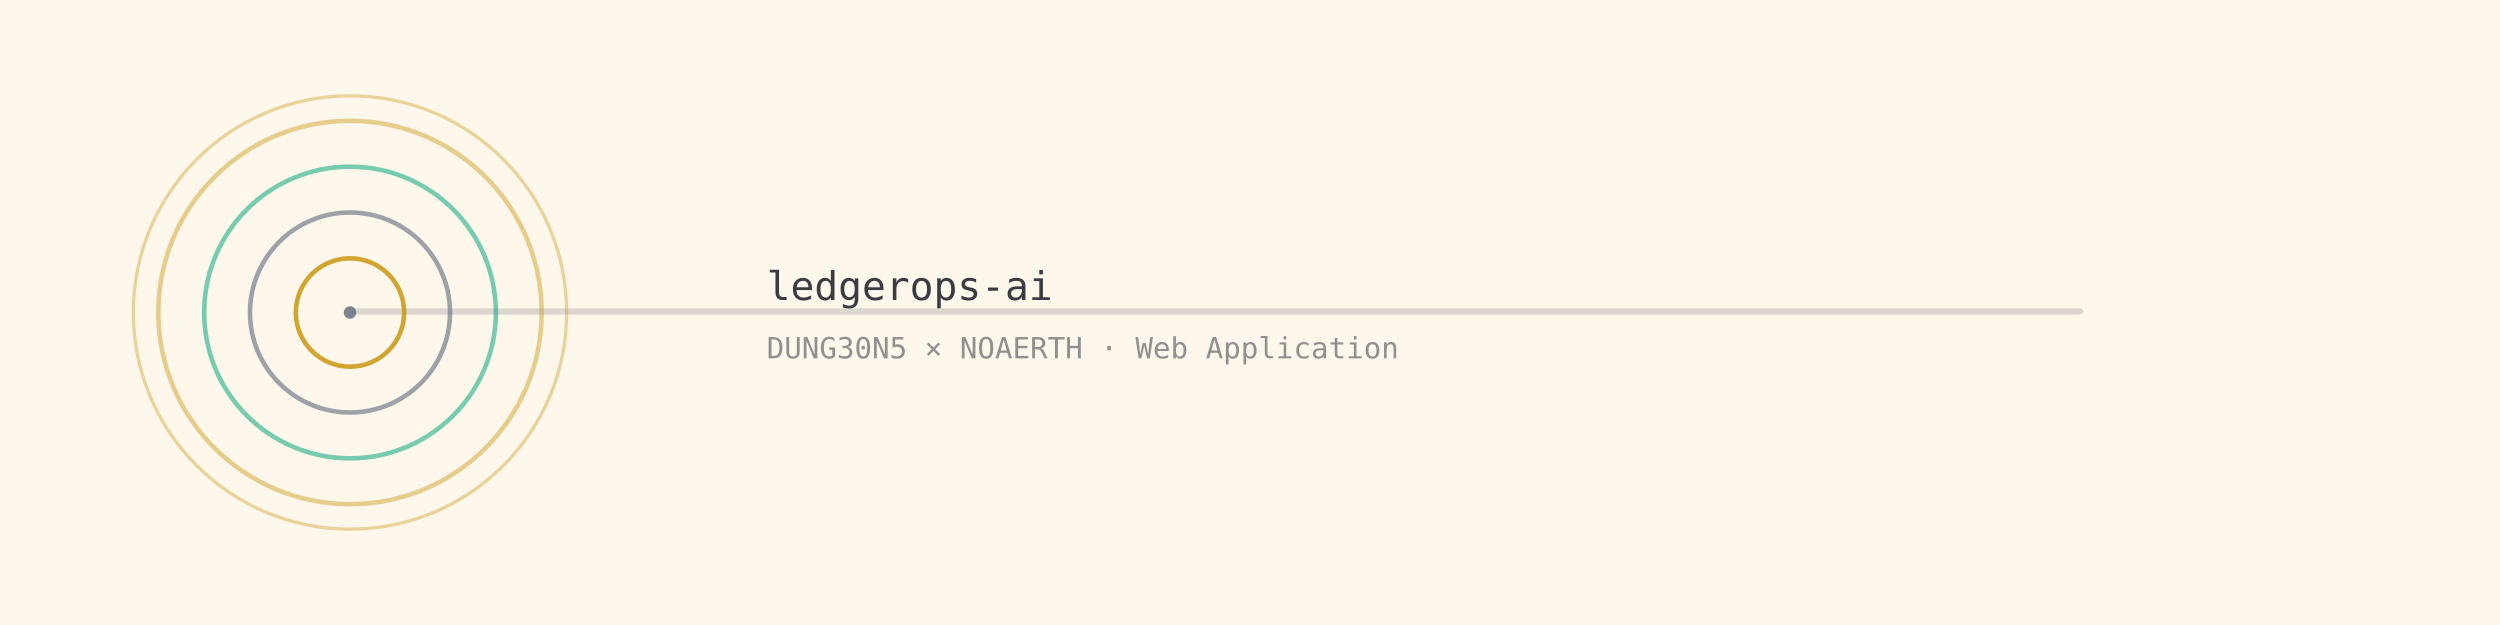
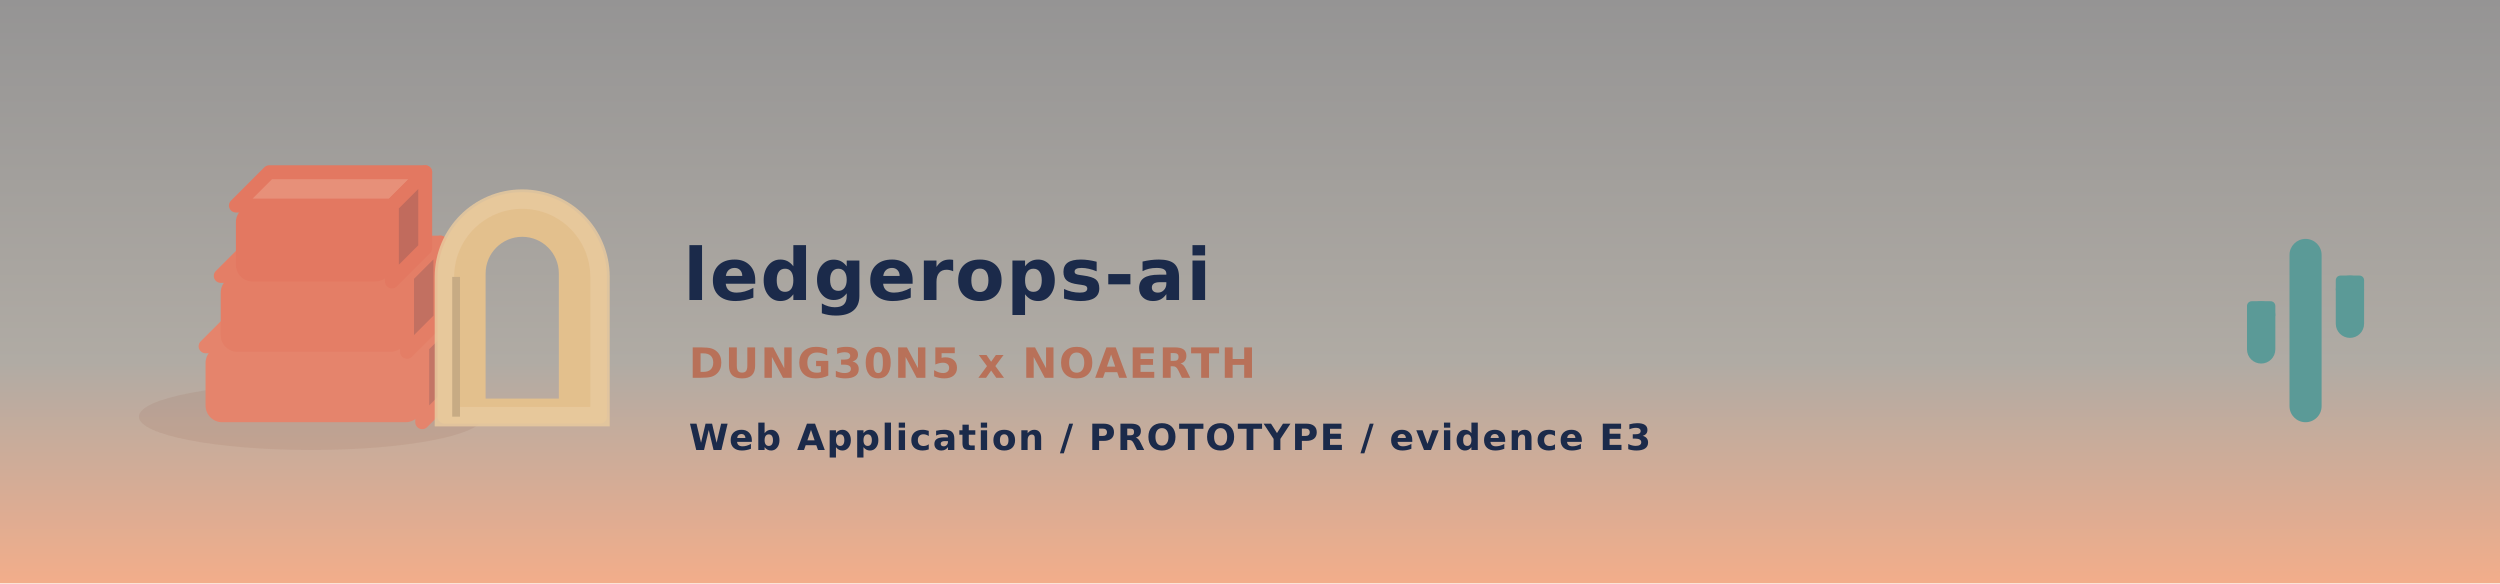
- <svg xmlns="http://www.w3.org/2000/svg" viewBox="0 0 1200 300" width="1200" height="300" role="img" aria-label="ledgerops-ai identity object">
-   <rect width="1200" height="300" fill="#fef8ec" />
-   <defs>
-     <linearGradient id="gft" x1="0" y1="0" x2="1" y2="1">
-       <stop offset="0%" stop-color="#c78f02" />
-       <stop offset="100%" stop-color="#6e7788" />
-     </linearGradient>
-   </defs>
-   <rect x="168.00" y="148.00" width="832.00" height="3.00" rx="2.00" fill="rgba(37,40,49,0.160)" opacity="1.00" />
-   <circle cx="168.00" cy="150.00" r="26.00" fill="none" stroke="rgba(199,143,2,0.800)" stroke-width="2.20" opacity="1.00" />
-   <circle cx="168.00" cy="150.00" r="48.00" fill="none" stroke="rgba(110,119,136,0.670)" stroke-width="2.20" opacity="1.00" />
-   <circle cx="168.00" cy="150.00" r="70.00" fill="none" stroke="rgba(5,167,125,0.540)" stroke-width="2.20" opacity="1.00" />
-   <circle cx="168.00" cy="150.00" r="92.00" fill="none" stroke="rgba(199,143,2,0.410)" stroke-width="2.20" opacity="1.00" />
+ <svg xmlns="http://www.w3.org/2000/svg" width="900" height="210" viewBox="0 0 900 210" role="img" aria-label="ledgerops-ai - identity object">
+   <linearGradient id="skyf" x1="0" y1="0" x2="0" y2="1">
+     <stop offset="0" stop-color="#959494" />
+     <stop offset="0.62" stop-color="#b0aba4" />
+     <stop offset="1" stop-color="#f3ad8a" />
+   </linearGradient>
+   <rect width="900" height="210" fill="url(#skyf)" />
+   <rect x="0" y="352" width="900" height="-142" fill="#e9cda3" />
+   <rect x="0" y="352" width="900" height="3" fill="#ebd1a9" />
+   <ellipse cx="112" cy="150" rx="62" ry="12" fill="rgba(138,90,68,0.11)" />
  <g>
-     <circle cx="168.00" cy="150.00" r="104.00" fill="none" stroke="rgba(199,143,2,0.350)" stroke-width="1.60" opacity="1.00" />
-     <animate attributeName="opacity" values="0.25;1.0;0.25" dur="16.2s" begin="0s" repeatCount="indefinite" />
+     <path d="M74,124.67 L152,124.67 L164,112.67 L86,112.67 Z" fill="#e99a82" stroke="#e5846c" stroke-width="5" stroke-linejoin="round" />
+     <path d="M152,124.67 L164,112.67 L164,140 L152,152 Z" fill="#c37566" stroke="#e5846c" stroke-width="5" stroke-linejoin="round" />
+     <rect x="74" y="124.67" width="78" height="27.33" rx="6" fill="#e5846c" />
+     <path d="M79.46,99.33 L146.54,99.33 L158.54,87.33 L91.46,87.33 Z" fill="#e8957d" stroke="#e47e66" stroke-width="5" stroke-linejoin="round" />
+     <path d="M146.54,99.33 L158.54,87.33 L158.54,114.67 L146.54,126.67 Z" fill="#c27061" stroke="#e47e66" stroke-width="5" stroke-linejoin="round" />
+     <rect x="79.46" y="99.33" width="67.08" height="27.33" rx="6" fill="#e47e66" />
+     <path d="M84.92,74 L141.08,74 L153.08,62 L96.92,62 Z" fill="#e79079" stroke="#e37861" stroke-width="5" stroke-linejoin="round" />
+     <path d="M141.08,74 L153.08,62 L153.08,89.33 L141.08,101.33 Z" fill="#c16b5d" stroke="#e37861" stroke-width="5" stroke-linejoin="round" />
+     <rect x="84.92" y="74" width="56.16" height="27.33" rx="6" fill="#e37861" />
+     <animate attributeName="opacity" values="0.72;1;0.72" dur="6s" begin="0s" repeatCount="indefinite" />
  </g>
-   <circle cx="168" cy="150" r="3" fill="rgba(110,119,136,0.900)">
-     <animate attributeName="opacity" values="0.35;0.95;0.35" dur="16.2s" begin="0s" repeatCount="indefinite" />
-   </circle>
-   <text x="368" y="144" font-family="ui-monospace,Menlo,monospace" font-size="19" fill="rgba(37,40,49,0.900)">ledgerops-ai</text>
-   <text x="368" y="172" font-family="ui-monospace,Menlo,monospace" font-size="14" fill="rgba(37,40,49,0.500)">DUNG30N5 × NOAERTH · Web Application</text>
+   <path d="M160,150 L160,99.68 A28,28 0 0 1 216,99.68 L216,150 Z M172.32,146 L172.32,98.43 A15.68,15.68 0 0 1 203.68,98.43 L203.68,146 Z" fill="#e3c08d" fill-rule="evenodd" stroke="#e3c08d" stroke-width="5" stroke-linejoin="round" />
+   <path d="M160,150 L160,99.68 A28,28 0 0 1 216,99.68 L216,150 Z" fill="none" stroke="#e8c99d" stroke-width="7" stroke-linecap="round" opacity="0.85" />
+   <rect x="162.8" y="99.68" width="2.8" height="50.32" fill="#c7ab84" />
+   <text x="246" y="108" font-family="Verdana,DejaVu Sans,sans-serif" font-size="26" font-weight="700" letter-spacing="0.6" fill="#1b2a4a" text-anchor="start">ledgerops-ai</text>
+   <text x="248" y="136" font-family="Verdana,DejaVu Sans,sans-serif" font-size="15" font-weight="700" letter-spacing="0.6" fill="#b87159" text-anchor="start">DUNG30N5 x NOAERTH</text>
+   <text x="248" y="162" font-family="Verdana,DejaVu Sans,sans-serif" font-size="13" font-weight="700" letter-spacing="0.6" fill="#1b2a4a" text-anchor="start">Web Application  /  PROTOTYPE  /  evidence E3</text>
+   <rect x="824.22" y="86" width="11.56" height="66" rx="5.78" fill="#5b9a97" />
+   <rect x="808.92" y="108.44" width="10.2" height="22.44" rx="5.1" fill="#5b9a97" />
+   <rect x="808.92" y="108.44" width="10.2" height="6.6" rx="1.7" fill="#5b9a97" />
+   <rect x="840.88" y="99.2" width="10.2" height="22.44" rx="5.1" fill="#5b9a97" />
+   <rect x="840.88" y="99.2" width="10.2" height="6.6" rx="1.7" fill="#5b9a97" />
</svg>
